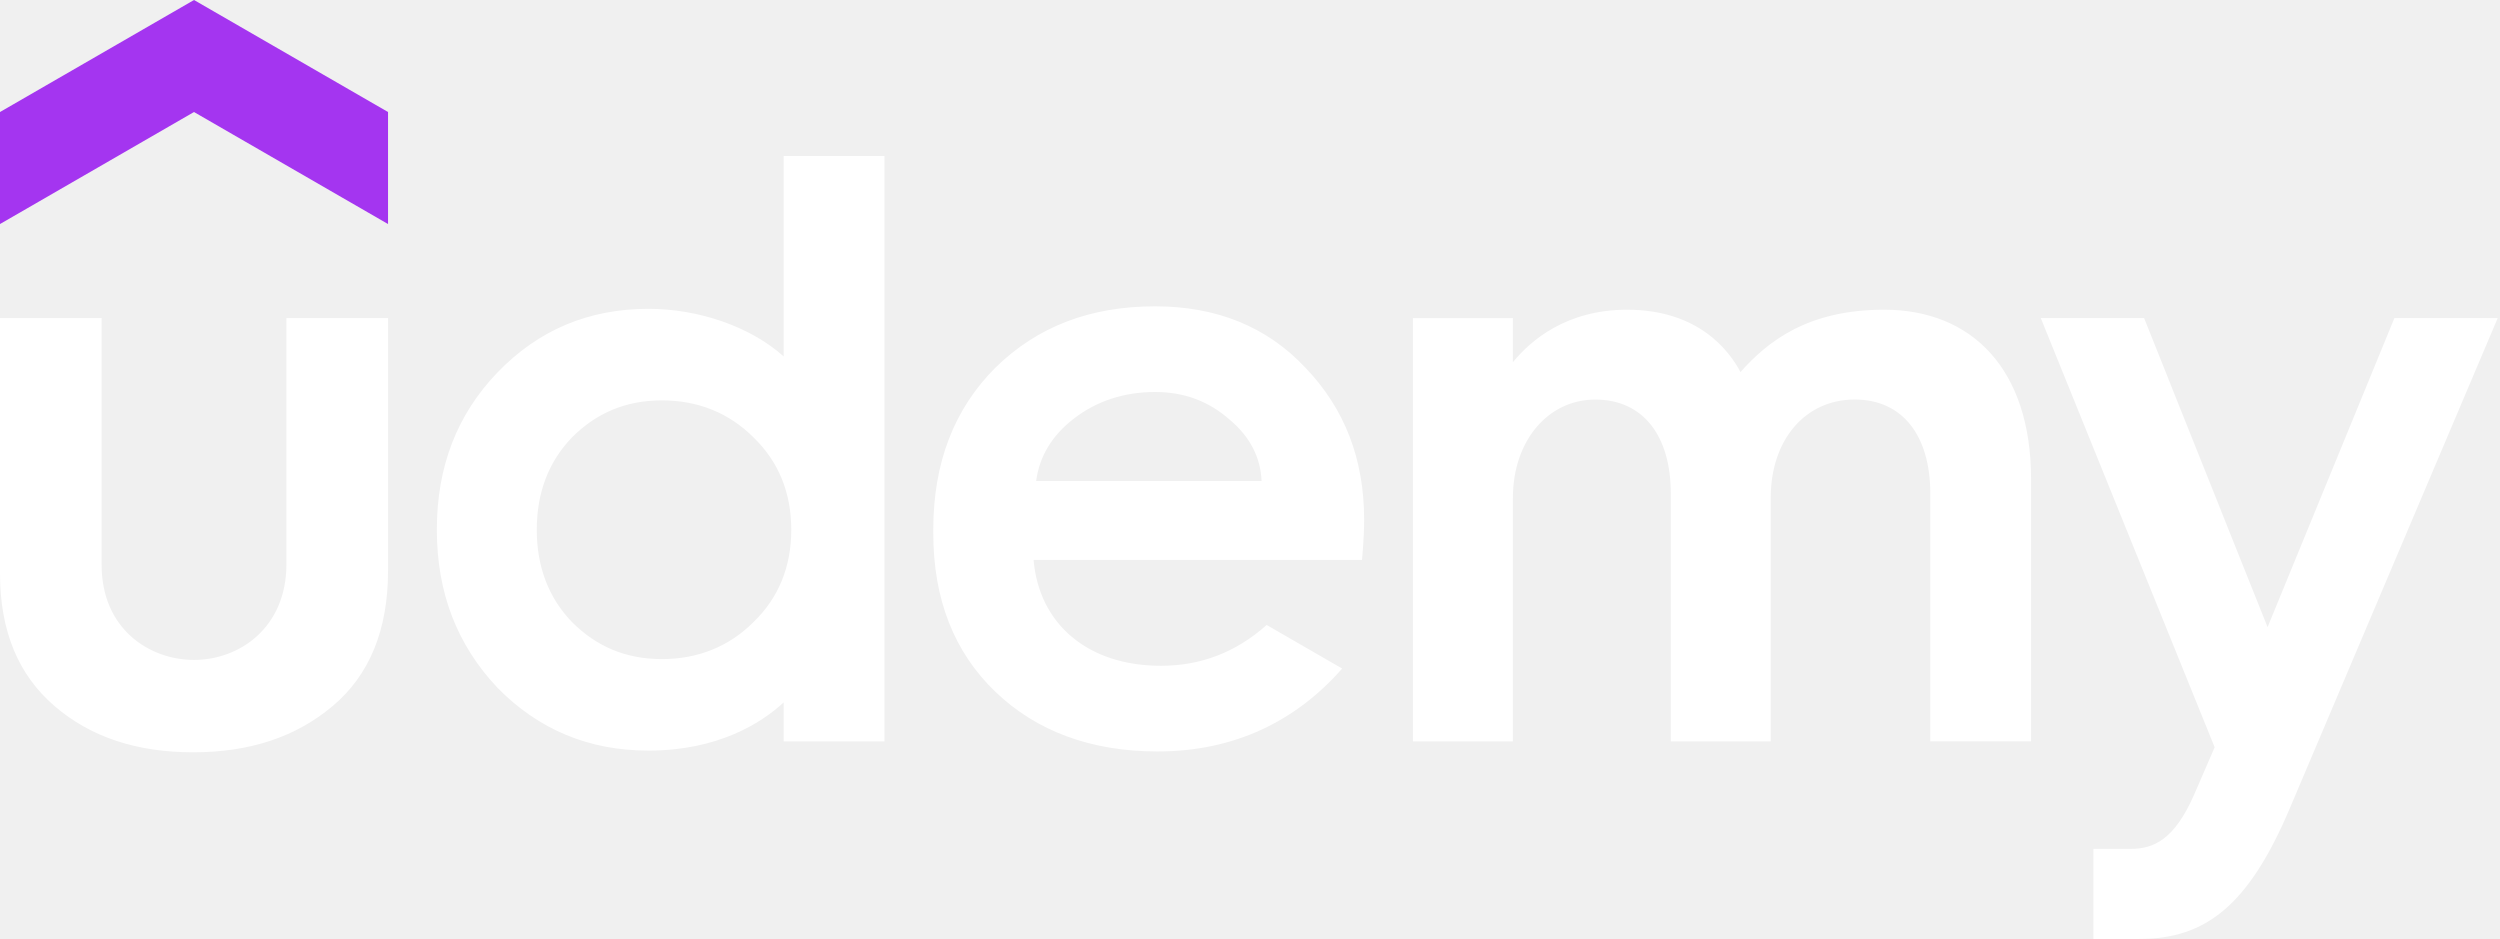
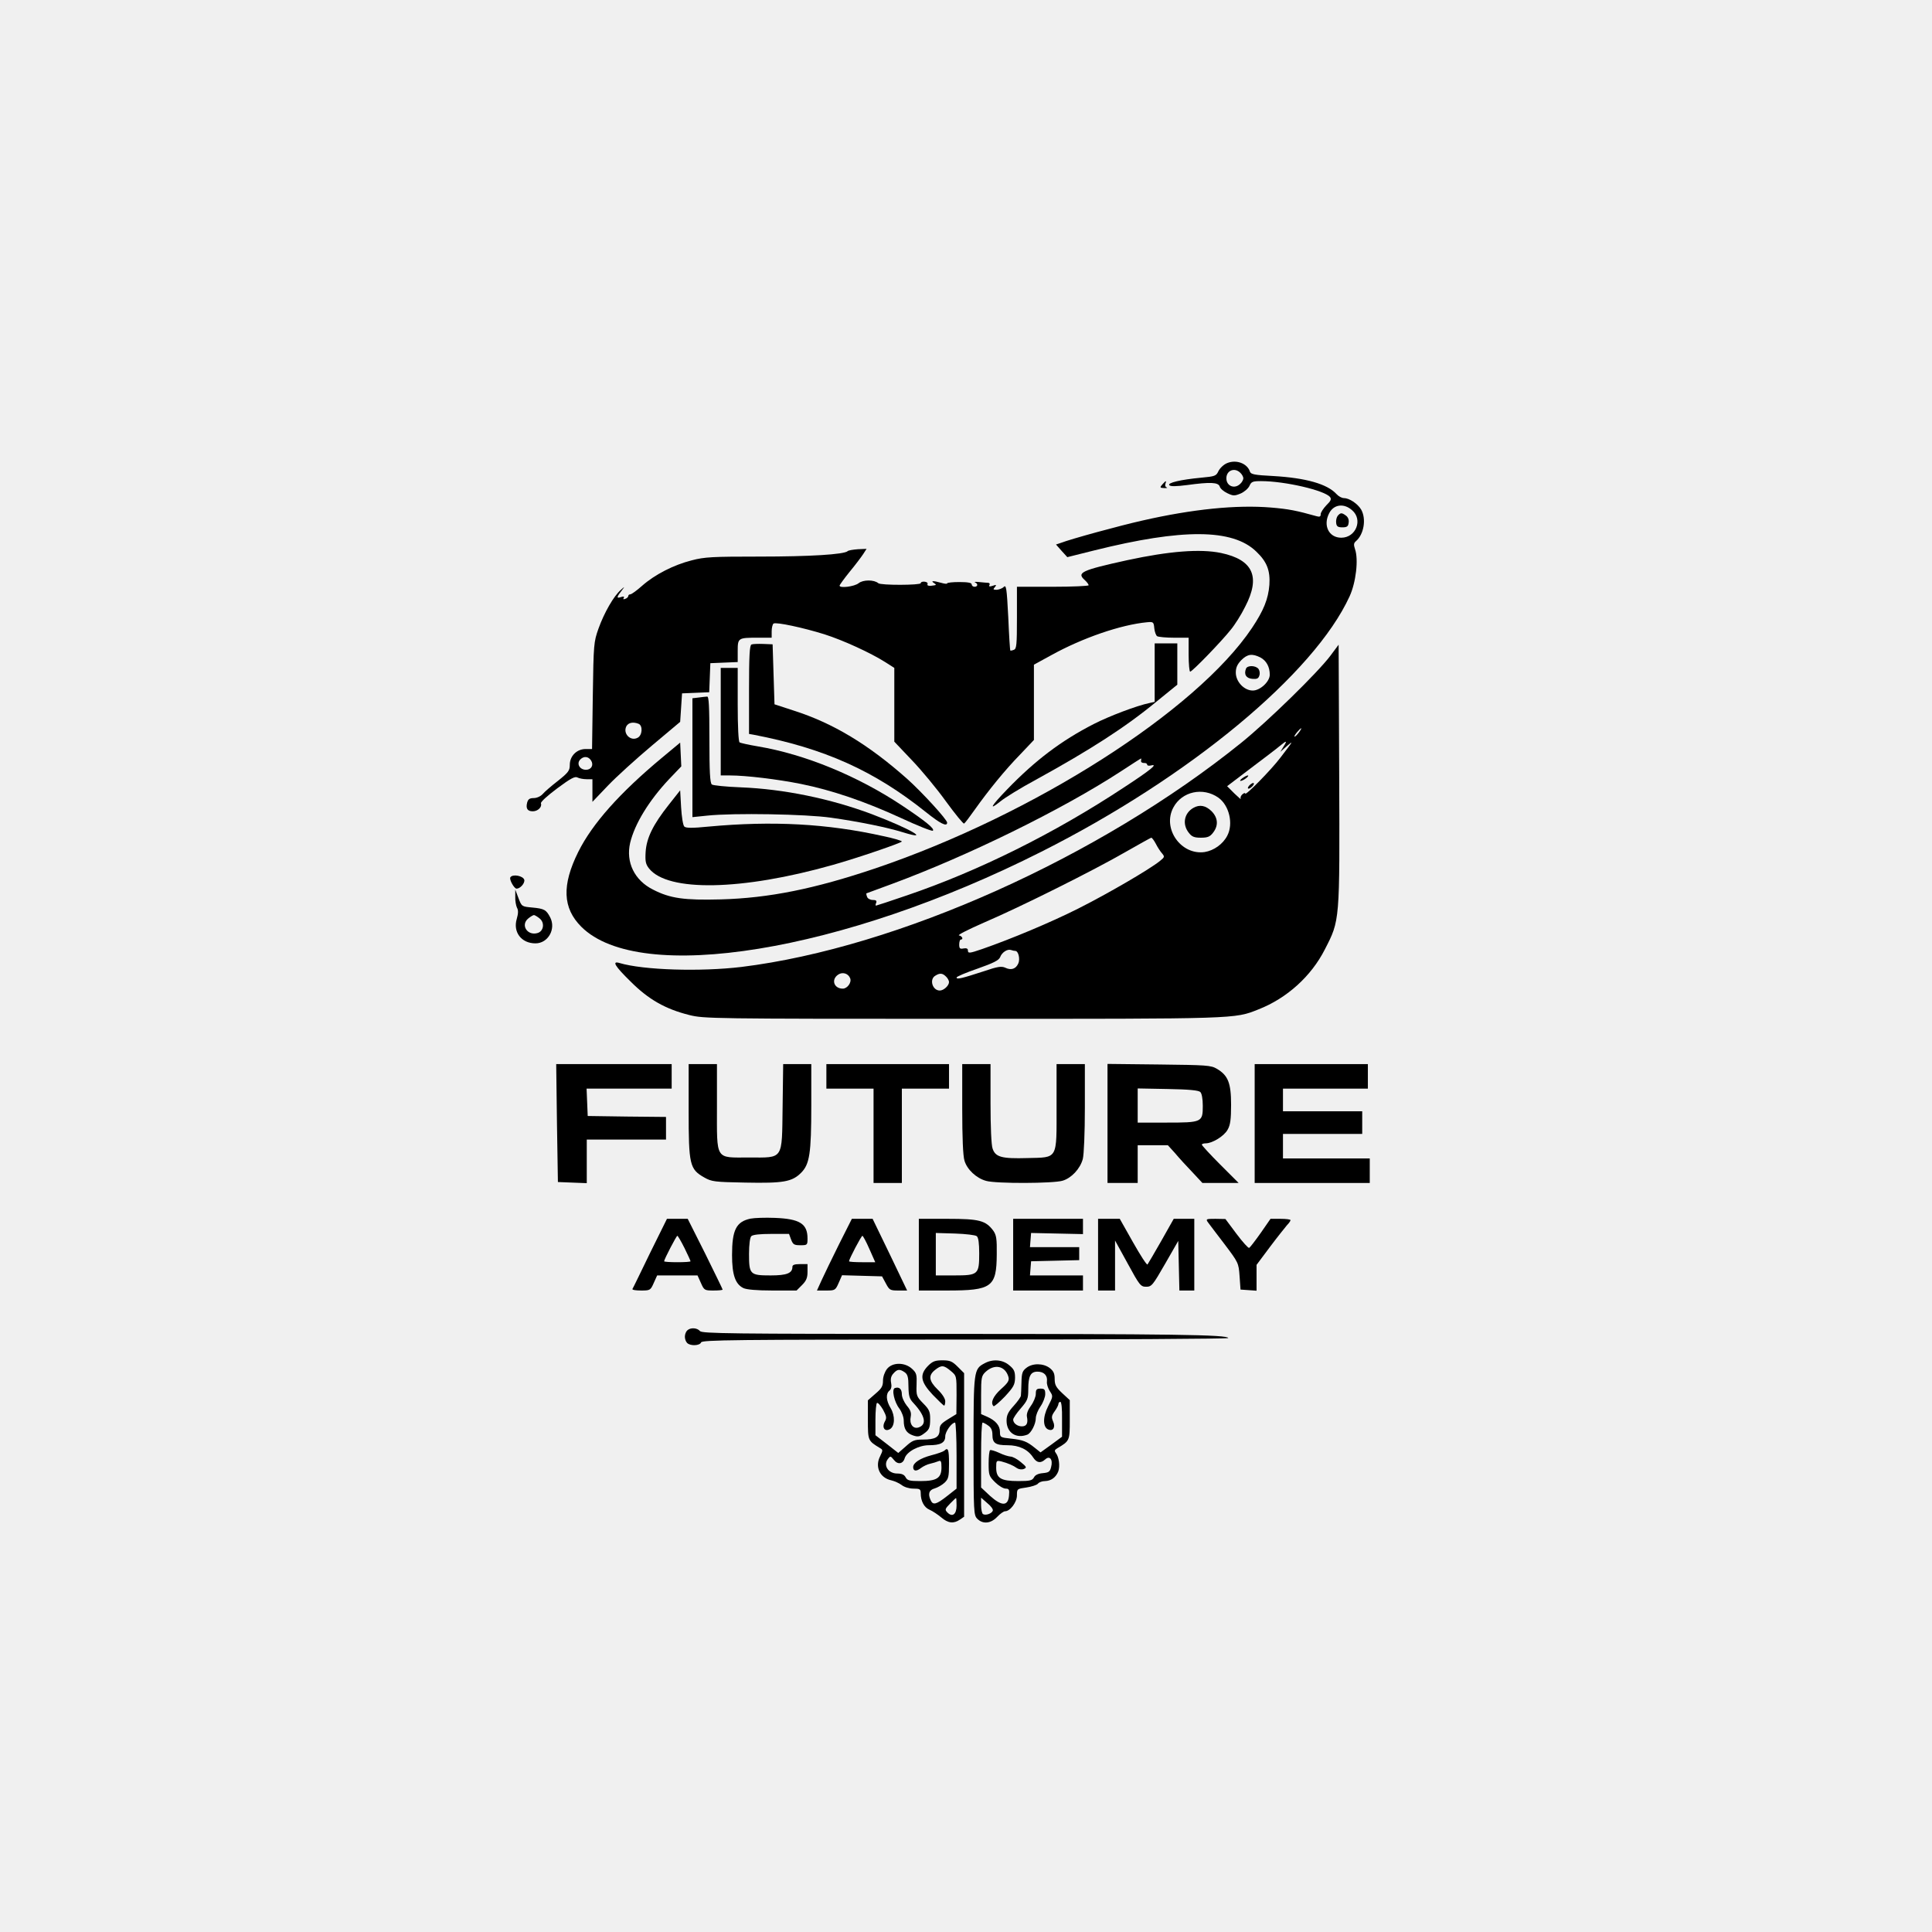
- <svg xmlns="http://www.w3.org/2000/svg" viewBox="0 0 213 80" fill="none">
-   <path d="M33.059 19.088L16.528 9.544 0 19.088V9.544L16.53 0l16.531 9.544v9.544h-.002z" fill="#A435F0" />
-   <path d="M0 27.101h8.659V48.14c0 5.437 4.058 8.085 7.872 8.085 3.842 0 7.872-2.72 7.872-8.157V27.1h8.658V48.64c0 5.008-1.573 8.872-4.722 11.52-3.15 2.648-7.086 3.936-11.88 3.936-4.795 0-8.731-1.288-11.808-3.936C1.573 57.512 0 53.792 0 48.853V27.101zM107.92 53.248c-2.621 2.333-5.608 3.477-9.013 3.477-6.208 0-10.376-3.538-10.846-9.018h27.979s.184-1.771.184-3.432c0-5.152-1.645-9.446-5.008-12.952-3.291-3.507-7.584-5.224-12.808-5.224-5.51 0-10.019 1.717-13.597 5.224-3.507 3.506-5.296 8.085-5.296 13.81v.286c0 5.653 1.789 10.16 5.296 13.525 3.506 3.363 8.157 5.08 13.81 5.08 6.574 0 11.806-2.592 15.731-7.064l-6.432-3.712zm-16.456-17.56c1.93-1.504 4.293-2.29 6.941-2.29 2.504 0 4.579.786 6.368 2.362 1.71 1.435 2.632 3.197 2.712 5.224H88.28c.277-2.093 1.336-3.859 3.184-5.296zM195.085 68.885C191.568 77.18 187.893 80 182.259 80h-3.904v-7.675h3.157c1.939 0 3.741-.728 5.459-4.693l1.717-3.965L173.875 27.1h8.802l10.52 26.334L204.003 27.1h8.802c-.002 0-14.101 33.248-17.72 41.784zM66.77 13.29v17.078c-2.837-2.544-7.25-4.056-11.52-4.056-5.08 0-9.373 1.79-12.88 5.437-3.434 3.579-5.151 8.014-5.151 13.382s1.717 9.802 5.152 13.453c3.506 3.579 7.8 5.368 12.88 5.368 5.861 0 9.562-2.301 11.52-4.107v3.32h8.586V13.291h-8.586zm-2.575 39.715c-2.075 2.075-4.723 3.15-7.8 3.15-3.078 0-5.582-1.075-7.656-3.15-2.003-2.074-3.006-4.722-3.006-7.872 0-3.149 1.003-5.797 3.006-7.872 2.074-2.074 4.578-3.149 7.656-3.149 3.077 0 5.725 1.075 7.8 3.15 2.146 2.074 3.221 4.722 3.221 7.871 0 3.15-1.075 5.798-3.221 7.872zM160.525 26.387c-6.522 0-9.914 2.706-12.237 5.312-.928-1.771-3.544-5.312-9.659-5.312-5.165 0-8.213 2.61-9.73 4.472v-3.755h-8.515v36.064h8.515V42.416c0-4.867 3.005-8.373 7.013-8.373 4.08 0 6.44 3.077 6.44 8.013v21.11h8.515V42.412c0-4.938 2.933-8.373 7.154-8.373 4.08 0 6.44 3.077 6.44 8.013v21.11h8.587V40.837c0-9.402-5.053-14.45-12.523-14.45z" fill="#fff" />
+ <svg xmlns="http://www.w3.org/2000/svg" version="1.0" width="1024pt" height="1024pt" viewBox="0 0 1024 1024" preserveAspectRatio="xMidYMid meet">
+   <g transform="translate(0,1024) scale(0.1,-0.1)" fill="#000000" stroke="none">
+     <path d="M6503 7785 c-17 -7 -37 -26 -45 -42 -12 -26 -18 -28 -93 -35 -106 -10 -180 -27 -167 -40 7 -7 38 -6 93 1 125 17 166 15 174 -8 3 -11 21 -26 40 -35 31 -15 38 -15 70 -2 19 8 40 26 47 40 10 23 17 26 62 26 126 0 336 -49 365 -84 9 -11 5 -21 -19 -44 -16 -17 -30 -38 -30 -47 0 -13 -5 -16 -22 -11 -107 30 -147 38 -242 46 -181 15 -414 -8 -681 -69 -120 -27 -377 -97 -434 -119 l-24 -8 30 -34 30 -33 144 36 c466 116 732 115 857 -6 57 -54 75 -101 70 -177 -6 -75 -30 -135 -92 -228 -294 -439 -1157 -990 -1995 -1274 -323 -109 -565 -158 -821 -165 -193 -5 -268 5 -359 52 -98 49 -145 145 -121 248 24 100 99 223 206 337 l65 68 -3 63 -3 63 -95 -79 c-226 -188 -370 -350 -445 -500 -88 -177 -83 -298 16 -397 309 -309 1386 -134 2439 398 786 396 1445 943 1633 1353 34 74 48 196 29 250 -8 24 -7 32 4 42 43 36 57 119 28 169 -19 31 -63 60 -91 60 -11 0 -28 9 -39 21 -49 54 -163 86 -336 96 -99 5 -118 9 -123 23 -14 44 -73 66 -122 45z m71 -51 c9 -8 16 -22 16 -29 0 -7 -7 -21 -16 -29 -30 -30 -74 -13 -74 29 0 42 44 59 74 29z m592 -198 c59 -50 21 -146 -57 -146 -66 0 -98 65 -64 130 24 47 78 54 121 16z m-485 -781 c31 -17 49 -49 49 -91 0 -37 -51 -84 -90 -84 -46 0 -90 47 -90 95 0 27 8 44 29 66 33 33 58 36 102 14z m-633 -547 c-2 -7 5 -12 15 -12 9 1 17 -3 17 -8 0 -6 9 -8 21 -5 39 10 -2 -24 -146 -118 -365 -241 -769 -442 -1149 -571 -87 -30 -161 -54 -163 -54 -3 0 -3 7 1 15 4 11 -1 15 -18 15 -13 0 -27 7 -30 16 -4 9 -5 18 -4 19 2 1 62 23 133 49 404 149 905 395 1215 597 58 38 106 69 108 69 1 0 1 -6 0 -12z" />
+     <path d="M7090 7506 c-6 -8 -10 -25 -8 -38 2 -18 9 -23 33 -23 24 0 31 5 33 24 3 15 -3 30 -14 38 -23 17 -29 16 -44 -1z" />
+     <path d="M6604 6696 c-12 -31 1 -51 33 -54 25 -2 33 1 38 18 4 12 1 27 -5 35 -16 19 -59 19 -66 1z" />
+     <path d="M6163 7675 c-17 -19 -17 -21 10 -22 12 0 17 1 10 4 -7 2 -9 11 -6 19 7 18 2 17 -14 -1z" />
+     <path d="M4493 7319 c-18 -18 -203 -29 -469 -29 -247 0 -290 -2 -358 -20 -95 -24 -195 -75 -263 -135 -28 -25 -56 -45 -62 -45 -6 0 -11 -4 -11 -9 0 -5 -7 -12 -16 -15 -9 -4 -13 -2 -8 5 4 8 -1 9 -16 4 -24 -8 -22 1 9 40 13 17 12 17 -9 -2 -37 -32 -88 -121 -118 -205 -25 -71 -26 -81 -30 -355 l-4 -283 -34 0 c-47 0 -84 -37 -84 -84 0 -30 -7 -40 -62 -84 -35 -27 -72 -59 -82 -71 -11 -12 -31 -21 -47 -21 -22 0 -30 -6 -35 -24 -8 -32 2 -46 30 -46 27 0 50 23 43 42 -2 8 35 41 87 80 70 52 94 65 107 57 10 -5 31 -9 48 -9 l31 0 0 -60 0 -60 83 87 c45 47 150 142 232 211 l150 126 5 75 5 76 72 3 72 3 3 77 3 77 73 3 72 3 0 58 c0 70 2 71 106 71 l74 0 0 34 c0 19 5 38 10 41 14 9 158 -22 270 -57 100 -32 244 -98 323 -148 l47 -30 0 -195 0 -196 93 -98 c51 -53 133 -152 181 -219 49 -67 92 -120 96 -117 5 3 30 36 56 73 74 104 160 210 241 293 l73 77 0 199 0 200 93 51 c165 91 368 161 507 174 33 3 35 1 38 -32 2 -19 9 -38 15 -42 7 -4 47 -8 90 -8 l77 0 0 -90 c0 -49 4 -90 8 -90 11 0 166 160 215 222 21 25 56 80 77 123 82 158 42 248 -128 284 -110 23 -274 10 -497 -38 -245 -54 -270 -66 -225 -106 11 -10 20 -22 20 -27 0 -4 -85 -8 -190 -8 l-190 0 0 -164 c0 -143 -2 -165 -16 -170 -9 -4 -18 -5 -19 -4 -2 2 -7 81 -11 177 -8 155 -11 173 -24 160 -8 -8 -25 -14 -37 -15 -19 0 -21 2 -10 14 10 13 8 14 -12 7 -16 -5 -21 -4 -17 4 4 6 1 11 -6 12 -7 0 -29 2 -48 4 -19 2 -29 1 -22 -2 17 -7 15 -23 -3 -23 -8 0 -15 6 -15 13 0 8 -20 12 -65 12 -36 0 -65 -3 -65 -7 0 -4 -15 -2 -32 3 -42 12 -57 11 -38 -1 16 -11 15 -11 -17 -15 -12 -1 -20 2 -17 9 3 7 -5 12 -16 13 -11 1 -20 -2 -20 -8 0 -11 -213 -12 -225 0 -22 19 -80 19 -104 0 -22 -18 -101 -28 -101 -13 0 4 24 37 53 73 30 36 62 79 72 94 l18 28 -46 -2 c-26 -2 -50 -6 -54 -10z m-1109 -915 c24 -9 21 -61 -4 -74 -38 -21 -80 22 -60 61 11 19 35 24 64 13z m-251 -195 c15 -24 1 -49 -27 -49 -34 0 -52 33 -30 55 19 19 43 16 57 -6z" />
+     <path d="M3983 6824 c-10 -4 -13 -62 -13 -240 l0 -234 23 -4 c376 -72 640 -191 914 -410 76 -61 113 -80 113 -56 0 16 -132 160 -211 231 -206 183 -393 296 -603 363 l-101 33 -5 159 -5 159 -50 2 c-27 1 -56 0 -62 -3z" />
+     <path d="M6120 6675 l0 -155 -27 -6 c-68 -14 -215 -70 -295 -111 -174 -89 -311 -193 -460 -347 -86 -89 -101 -116 -35 -63 23 19 107 71 187 114 289 159 474 278 638 413 l112 91 0 109 0 110 -60 0 -60 0 0 -155z" />
+     <path d="M7051 6764 c-67 -89 -330 -346 -471 -460 -752 -607 -1822 -1087 -2650 -1189 -217 -26 -520 -17 -647 21 -41 12 -25 -16 60 -99 94 -94 183 -145 311 -177 77 -19 114 -20 1447 -20 1465 0 1441 -1 1569 50 151 59 280 176 352 318 80 156 79 143 76 926 l-3 689 -44 -59z m-168 -408 c-10 -13 -20 -22 -22 -20 -4 4 29 44 36 44 2 0 -4 -11 -14 -24z m-80 -73 l-17 -28 34 30 c37 32 36 30 -33 -60 -48 -64 -187 -205 -187 -191 0 5 -7 3 -15 -4 -8 -7 -12 -17 -9 -24 4 -6 -11 7 -33 28 l-39 39 125 95 c69 52 139 105 154 118 37 31 41 30 20 -3z m-345 -271 c57 -41 80 -138 47 -201 -23 -45 -71 -79 -120 -87 -125 -18 -226 124 -166 236 45 85 157 110 239 52z m-332 -244 c9 -18 24 -41 33 -51 15 -18 14 -20 -12 -41 -56 -45 -276 -173 -433 -252 -145 -73 -353 -160 -508 -214 -70 -24 -76 -24 -76 -6 0 8 -8 12 -23 9 -19 -4 -23 0 -23 21 0 14 4 26 8 26 16 0 8 19 -9 22 -10 2 50 32 132 68 194 83 584 278 750 374 72 41 133 75 137 76 4 0 15 -15 24 -32z m-745 -568 c17 0 27 -44 16 -67 -13 -29 -38 -37 -69 -22 -20 9 -41 6 -114 -19 -114 -37 -144 -45 -144 -33 0 5 50 26 111 47 85 30 113 44 120 61 9 25 38 44 57 38 8 -3 18 -5 23 -5z m-875 -145 c9 -22 -15 -55 -39 -55 -47 0 -63 48 -25 74 23 16 54 7 64 -19z m508 9 c9 -8 16 -22 16 -29 0 -19 -28 -45 -49 -45 -39 0 -57 60 -23 79 24 15 38 13 56 -5z" />
+     <path d="M6584 6115 c-10 -8 -14 -14 -9 -14 6 0 19 6 29 14 11 8 15 15 10 15 -6 0 -19 -7 -30 -15z" />
+     <path d="M6620 6075 c-7 -8 -8 -15 -2 -15 5 0 15 7 22 15 7 8 8 15 2 15 -5 0 -15 -7 -22 -15z" />
+     <path d="M6325 5958 c-49 -28 -60 -87 -24 -132 16 -21 29 -26 64 -26 35 0 48 5 64 26 30 38 27 80 -8 115 -31 30 -63 36 -96 17z" />
+     <path d="M3820 6415 l0 -285 49 0 c85 0 251 -20 376 -45 163 -33 338 -92 529 -180 88 -41 164 -71 170 -68 13 9 -39 51 -162 133 -236 157 -515 272 -765 314 -48 8 -92 18 -97 21 -6 4 -10 84 -10 201 l0 194 -45 0 -45 0 0 -285z" />
+     <path d="M3703 6543 l-33 -4 0 -315 0 -315 78 8 c141 15 526 8 657 -11 149 -21 300 -52 383 -78 149 -46 37 19 -165 96 -221 83 -469 134 -698 143 -77 3 -146 10 -152 15 -10 8 -13 68 -13 239 0 177 -3 229 -12 227 -7 0 -28 -3 -45 -5z" />
+     <path d="M3545 5975 c-84 -106 -118 -176 -123 -250 -3 -50 0 -65 18 -88 99 -125 492 -118 975 19 128 36 365 117 365 124 0 4 -44 17 -97 28 -299 67 -589 82 -926 51 -89 -9 -122 -8 -130 0 -7 7 -14 52 -17 102 l-5 90 -60 -76z" />
+     <path d="M2705 5590 c-7 -11 20 -60 33 -60 19 0 44 28 41 46 -5 22 -62 33 -74 14z" />
+     <path d="M2731 5487 c-1 -21 4 -47 9 -58 8 -13 7 -31 -1 -59 -21 -70 24 -130 99 -130 67 0 110 76 78 138 -21 40 -31 46 -96 52 -54 5 -55 5 -72 50 l-17 45 0 -38z m129 -115 c28 -22 22 -67 -10 -77 -54 -17 -93 42 -50 77 12 10 26 18 30 18 4 0 18 -8 30 -18z" />
+     <path d="M2952 4288 l5 -313 76 -3 77 -3 0 116 0 115 210 0 210 0 0 60 0 60 -207 2 -208 3 -3 73 -3 72 226 0 225 0 0 65 0 65 -306 0 -306 0 4 -312z" />
+     <path d="M3650 4353 c0 -286 5 -310 83 -354 39 -22 53 -24 218 -27 201 -4 247 4 295 52 45 45 54 102 54 356 l0 220 -74 0 -75 0 -3 -225 c-4 -287 7 -270 -179 -270 -180 0 -169 -18 -169 271 l0 224 -75 0 -75 0 0 -247z" />
+     <path d="M4380 4535 l0 -65 125 0 125 0 0 -250 0 -250 75 0 75 0 0 250 0 250 125 0 125 0 0 65 0 65 -325 0 -325 0 0 -65z" />
+     <path d="M5100 4364 c0 -152 4 -251 12 -276 14 -47 63 -93 115 -107 52 -15 356 -14 405 1 47 14 93 63 107 115 6 22 11 139 11 271 l0 232 -75 0 -75 0 0 -224 c0 -285 9 -270 -155 -274 -135 -4 -169 5 -184 50 -7 18 -11 118 -11 239 l0 209 -75 0 -75 0 0 -236z" />
+     <path d="M5870 4286 l0 -316 80 0 80 0 0 100 0 100 80 0 80 0 38 -42 c20 -24 61 -69 91 -100 l54 -58 96 0 96 0 -98 98 c-53 53 -97 101 -97 105 0 4 9 7 20 7 36 0 99 39 117 73 14 24 18 55 18 132 0 115 -16 155 -75 190 -32 19 -55 20 -307 23 l-273 3 0 -315z m492 166 c8 -8 13 -37 13 -73 0 -87 -4 -89 -192 -89 l-153 0 0 91 0 90 160 -3 c113 -2 163 -7 172 -16z" />
+     <path d="M6650 4285 l0 -315 305 0 305 0 0 65 0 65 -230 0 -230 0 0 65 0 65 210 0 210 0 0 60 0 60 -210 0 -210 0 0 60 0 60 225 0 225 0 0 65 0 65 -300 0 -300 0 0 -315z" />
+     <path d="M3978 3781 c-76 -16 -98 -60 -98 -193 0 -104 17 -154 60 -175 16 -8 71 -13 153 -13 l129 0 29 29 c23 23 29 39 29 70 l0 41 -40 0 c-28 0 -40 -4 -40 -14 0 -34 -29 -46 -115 -46 -110 0 -115 5 -115 114 0 50 5 87 12 94 8 8 46 12 106 12 l94 0 11 -30 c10 -26 16 -30 49 -30 37 0 38 1 38 36 0 78 -41 104 -174 109 -50 2 -108 0 -128 -4z" />
+     <path d="M3445 3598 c-49 -101 -90 -186 -93 -190 -2 -5 19 -8 46 -8 47 0 50 1 67 40 l18 40 107 0 107 0 18 -40 c17 -39 20 -40 67 -40 26 0 48 2 48 5 0 3 -42 88 -92 190 l-93 185 -55 0 -55 0 -90 -182z m183 27 c18 -36 32 -68 32 -70 0 -3 -31 -5 -70 -5 -38 0 -70 2 -70 5 0 10 65 135 70 135 3 0 20 -29 38 -65z" />
+     <path d="M4446 3643 c-38 -76 -79 -162 -92 -190 l-24 -53 49 0 c46 0 49 1 66 40 l18 41 106 -3 106 -3 20 -37 c19 -36 23 -38 67 -38 l46 0 -91 190 -92 190 -55 0 -55 0 -69 -137z m162 -23 l31 -70 -70 0 c-38 0 -69 2 -69 5 0 11 65 135 71 135 3 0 20 -31 37 -70z" />
+     <path d="M4870 3590 l0 -190 150 0 c237 0 262 18 263 192 1 83 -2 102 -19 126 -40 53 -74 62 -241 62 l-153 0 0 -190z m307 98 c9 -7 13 -38 13 -91 0 -112 -5 -117 -132 -117 l-98 0 0 113 0 112 102 -3 c57 -2 108 -8 115 -14z" />
+     <path d="M5370 3590 l0 -190 185 0 185 0 0 40 0 40 -141 0 -140 0 3 38 3 37 128 3 127 3 0 34 0 35 -131 0 -130 0 3 38 3 37 138 -3 137 -3 0 41 0 40 -185 0 -185 0 0 -190z" />
+     <path d="M5820 3590 l0 -190 45 0 45 0 0 133 0 132 67 -122 c63 -116 69 -123 98 -123 29 0 35 8 100 121 l70 122 3 -132 3 -131 39 0 40 0 0 190 0 190 -54 0 -55 0 -66 -117 c-37 -65 -70 -121 -73 -125 -4 -4 -38 49 -77 118 l-70 124 -57 0 -58 0 0 -190z" />
+     <path d="M6402 3762 c7 -10 47 -62 88 -116 74 -98 75 -100 80 -170 l5 -71 43 -3 42 -3 0 69 0 68 71 95 c39 52 80 103 90 115 11 11 19 23 19 27 0 4 -24 7 -53 7 l-53 0 -52 -75 c-29 -41 -56 -76 -61 -79 -4 -3 -34 30 -67 74 l-59 79 -53 1 c-49 0 -52 -1 -40 -18z" />
+     <path d="M3642 3188 c-7 -7 -12 -21 -12 -33 0 -12 5 -26 12 -33 17 -17 67 -15 74 3 5 13 170 15 1400 15 767 0 1394 4 1394 8 0 18 -304 22 -1530 22 -1106 0 -1259 2 -1270 15 -15 18 -51 20 -68 3z" />
+     <path d="M4919 3001 c-46 -47 -41 -84 25 -154 30 -31 57 -57 60 -57 3 0 6 10 6 23 0 14 -16 39 -40 62 -47 46 -51 75 -14 104 34 27 46 26 83 -5 31 -26 31 -26 31 -127 l-1 -102 -44 -27 c-37 -23 -45 -32 -45 -57 0 -38 -23 -51 -89 -51 -44 0 -56 -5 -90 -36 l-40 -35 -60 47 -61 47 0 83 c0 46 4 85 8 88 5 3 19 -13 32 -35 19 -36 21 -44 9 -65 -16 -31 1 -55 29 -38 25 16 27 69 3 110 -25 41 -27 77 -6 94 9 8 12 22 8 41 -4 21 0 36 12 49 21 24 34 25 61 6 15 -11 19 -27 19 -75 1 -51 5 -65 27 -88 62 -67 72 -114 26 -129 -29 -9 -49 19 -41 57 4 21 -1 36 -21 59 -14 18 -26 44 -26 60 0 28 -14 41 -37 33 -18 -6 -4 -73 24 -109 13 -18 23 -45 23 -63 0 -44 14 -67 49 -79 23 -8 34 -7 53 6 33 23 38 32 38 82 0 38 -5 50 -37 82 -35 36 -37 41 -35 98 2 54 0 63 -24 85 -39 36 -105 35 -133 -1 -12 -16 -21 -41 -21 -62 0 -29 -7 -41 -40 -69 l-40 -35 0 -103 c0 -111 0 -111 64 -150 16 -9 16 -12 1 -43 -29 -56 -2 -115 59 -128 17 -4 42 -15 55 -25 14 -11 40 -19 62 -19 35 0 39 -3 39 -24 0 -42 18 -76 47 -88 16 -7 43 -25 61 -40 37 -32 67 -35 100 -12 l22 15 0 381 0 380 -34 34 c-29 29 -41 34 -81 34 -38 0 -52 -5 -76 -29z m151 -476 l0 -175 -51 -40 c-56 -44 -74 -49 -86 -22 -16 34 -9 55 21 63 16 5 39 18 52 30 21 20 24 31 24 101 0 75 -5 89 -25 69 -6 -5 -36 -16 -68 -24 -60 -16 -97 -40 -97 -63 0 -22 17 -24 41 -5 13 10 35 20 49 23 14 3 33 9 43 13 14 6 17 1 17 -33 0 -56 -25 -72 -112 -72 -57 0 -69 3 -78 20 -7 14 -21 20 -44 20 -48 0 -76 43 -50 77 13 17 14 17 32 -5 20 -26 48 -22 57 9 11 35 75 69 128 69 62 0 87 13 87 47 0 25 34 73 52 73 4 0 8 -79 8 -175z m0 -265 c0 -46 -22 -63 -48 -37 -15 15 -14 19 13 47 16 16 30 30 32 30 2 0 3 -18 3 -40z" />
+     <path d="M5218 3014 c-57 -30 -58 -40 -58 -439 0 -352 1 -366 20 -385 29 -29 71 -26 105 10 16 17 35 30 42 30 27 0 63 48 63 84 0 35 1 35 50 42 27 4 55 13 61 20 6 8 23 14 38 14 32 1 57 19 70 51 10 28 4 77 -13 98 -8 11 -7 16 8 25 66 39 66 40 66 151 l0 104 -40 37 c-33 31 -40 44 -40 75 0 29 -6 42 -26 58 -34 26 -91 27 -124 1 -21 -16 -25 -28 -26 -77 -1 -32 -2 -64 -3 -70 0 -7 -18 -32 -38 -54 -30 -33 -38 -50 -38 -79 0 -63 50 -97 110 -74 20 8 45 56 45 88 0 14 11 42 25 62 14 20 25 50 25 65 0 24 -4 29 -25 29 -21 0 -25 -5 -25 -28 0 -15 -12 -44 -26 -63 -16 -22 -24 -43 -21 -58 7 -35 -2 -51 -27 -51 -24 0 -46 17 -46 36 0 7 18 34 40 59 36 42 40 51 40 101 0 70 12 94 49 94 34 0 54 -20 50 -52 -2 -13 5 -35 15 -51 18 -27 18 -28 -9 -81 -29 -57 -28 -112 2 -123 25 -10 38 13 25 42 -10 23 -9 31 8 55 11 15 20 33 20 39 0 6 5 11 10 11 6 0 10 -37 9 -92 l0 -93 -57 -42 -57 -41 -30 24 c-42 34 -62 42 -127 49 -56 6 -58 7 -58 36 0 33 -23 60 -68 80 l-32 14 0 101 c0 91 2 102 23 122 48 45 105 33 122 -26 5 -19 -2 -31 -39 -64 -42 -38 -58 -73 -40 -91 3 -3 30 20 60 51 46 50 53 62 54 99 0 34 -5 46 -31 67 -35 30 -88 34 -131 10z m20 -330 c15 -10 22 -25 22 -48 0 -45 16 -56 80 -56 61 0 108 -22 136 -65 19 -29 40 -32 64 -10 24 22 42 -1 31 -41 -6 -25 -13 -29 -44 -32 -24 -2 -41 -10 -47 -23 -9 -16 -22 -19 -83 -19 -92 0 -117 15 -117 71 0 38 1 39 28 33 34 -9 62 -21 83 -36 9 -6 25 -8 35 -4 17 7 16 11 -16 37 -19 16 -43 29 -55 29 -11 1 -38 9 -60 20 -22 10 -43 16 -47 14 -5 -3 -8 -35 -8 -71 0 -61 2 -67 34 -99 19 -19 44 -34 56 -34 18 0 21 -5 18 -37 -5 -57 -39 -57 -101 -1 l-47 44 0 172 c0 95 3 172 8 172 4 0 18 -7 30 -16z m24 -451 c-5 -15 -38 -27 -52 -18 -5 3 -10 24 -10 47 l0 40 33 -29 c19 -15 32 -33 29 -40z" />
+   </g>
</svg>
